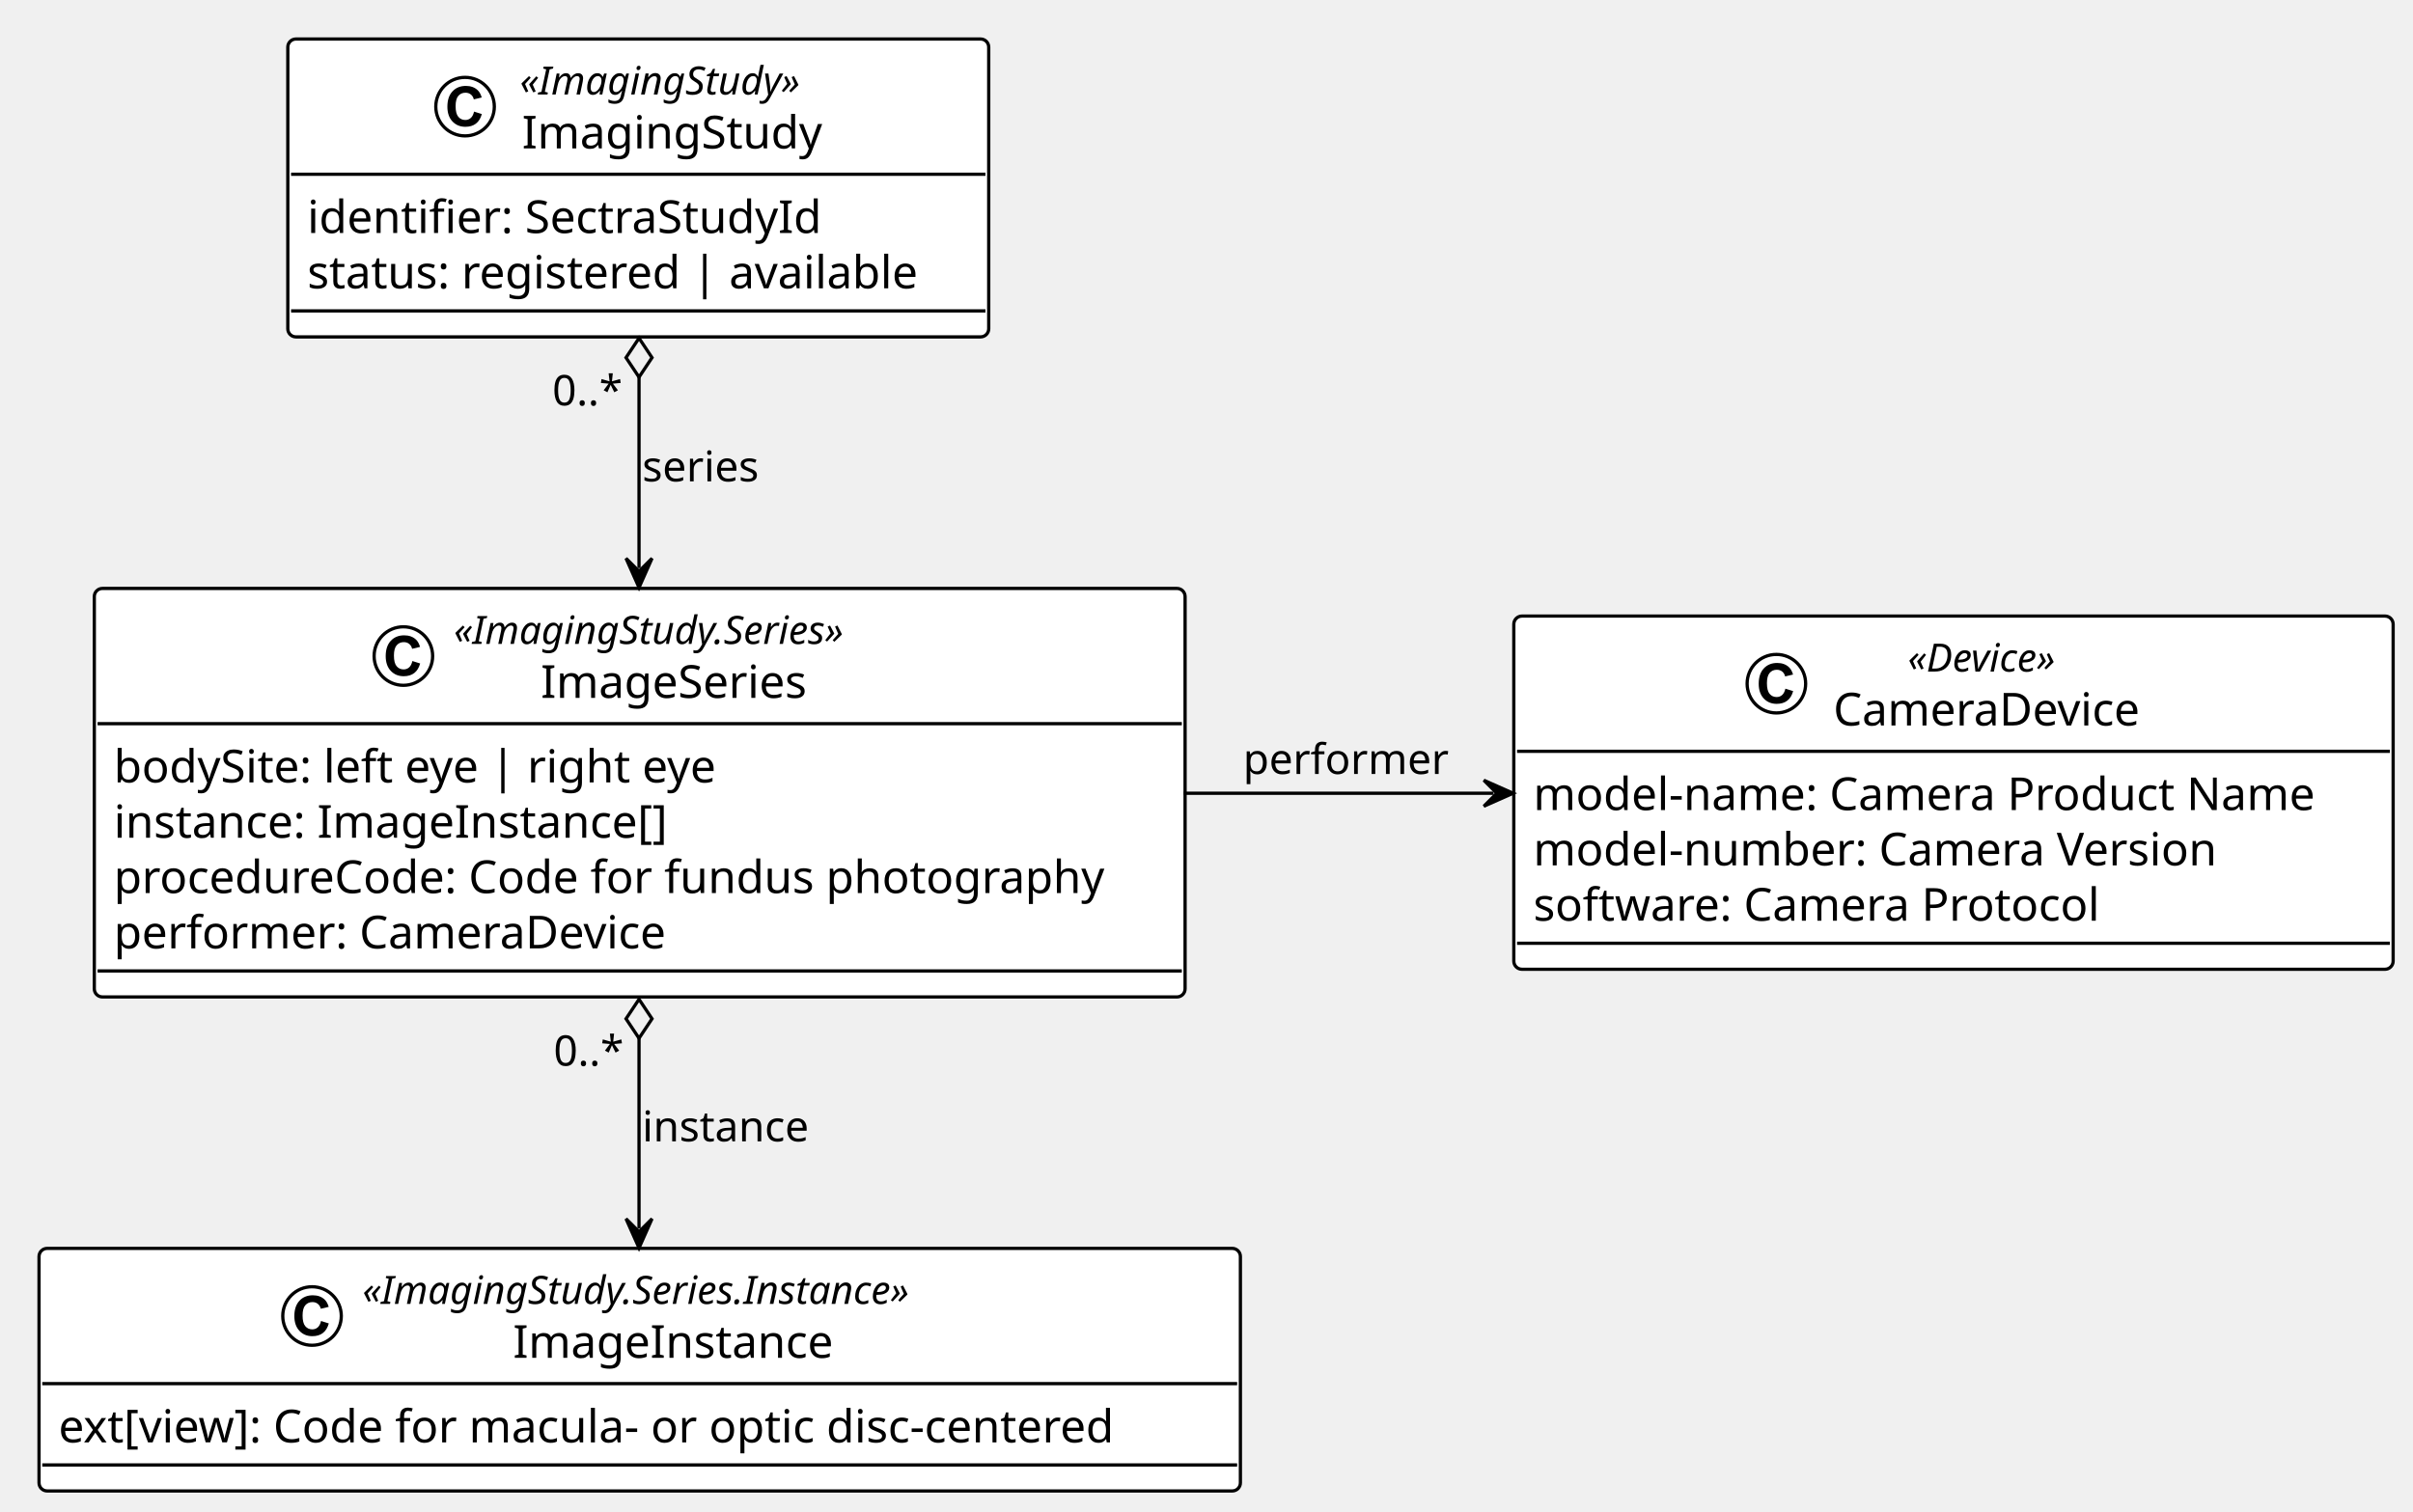
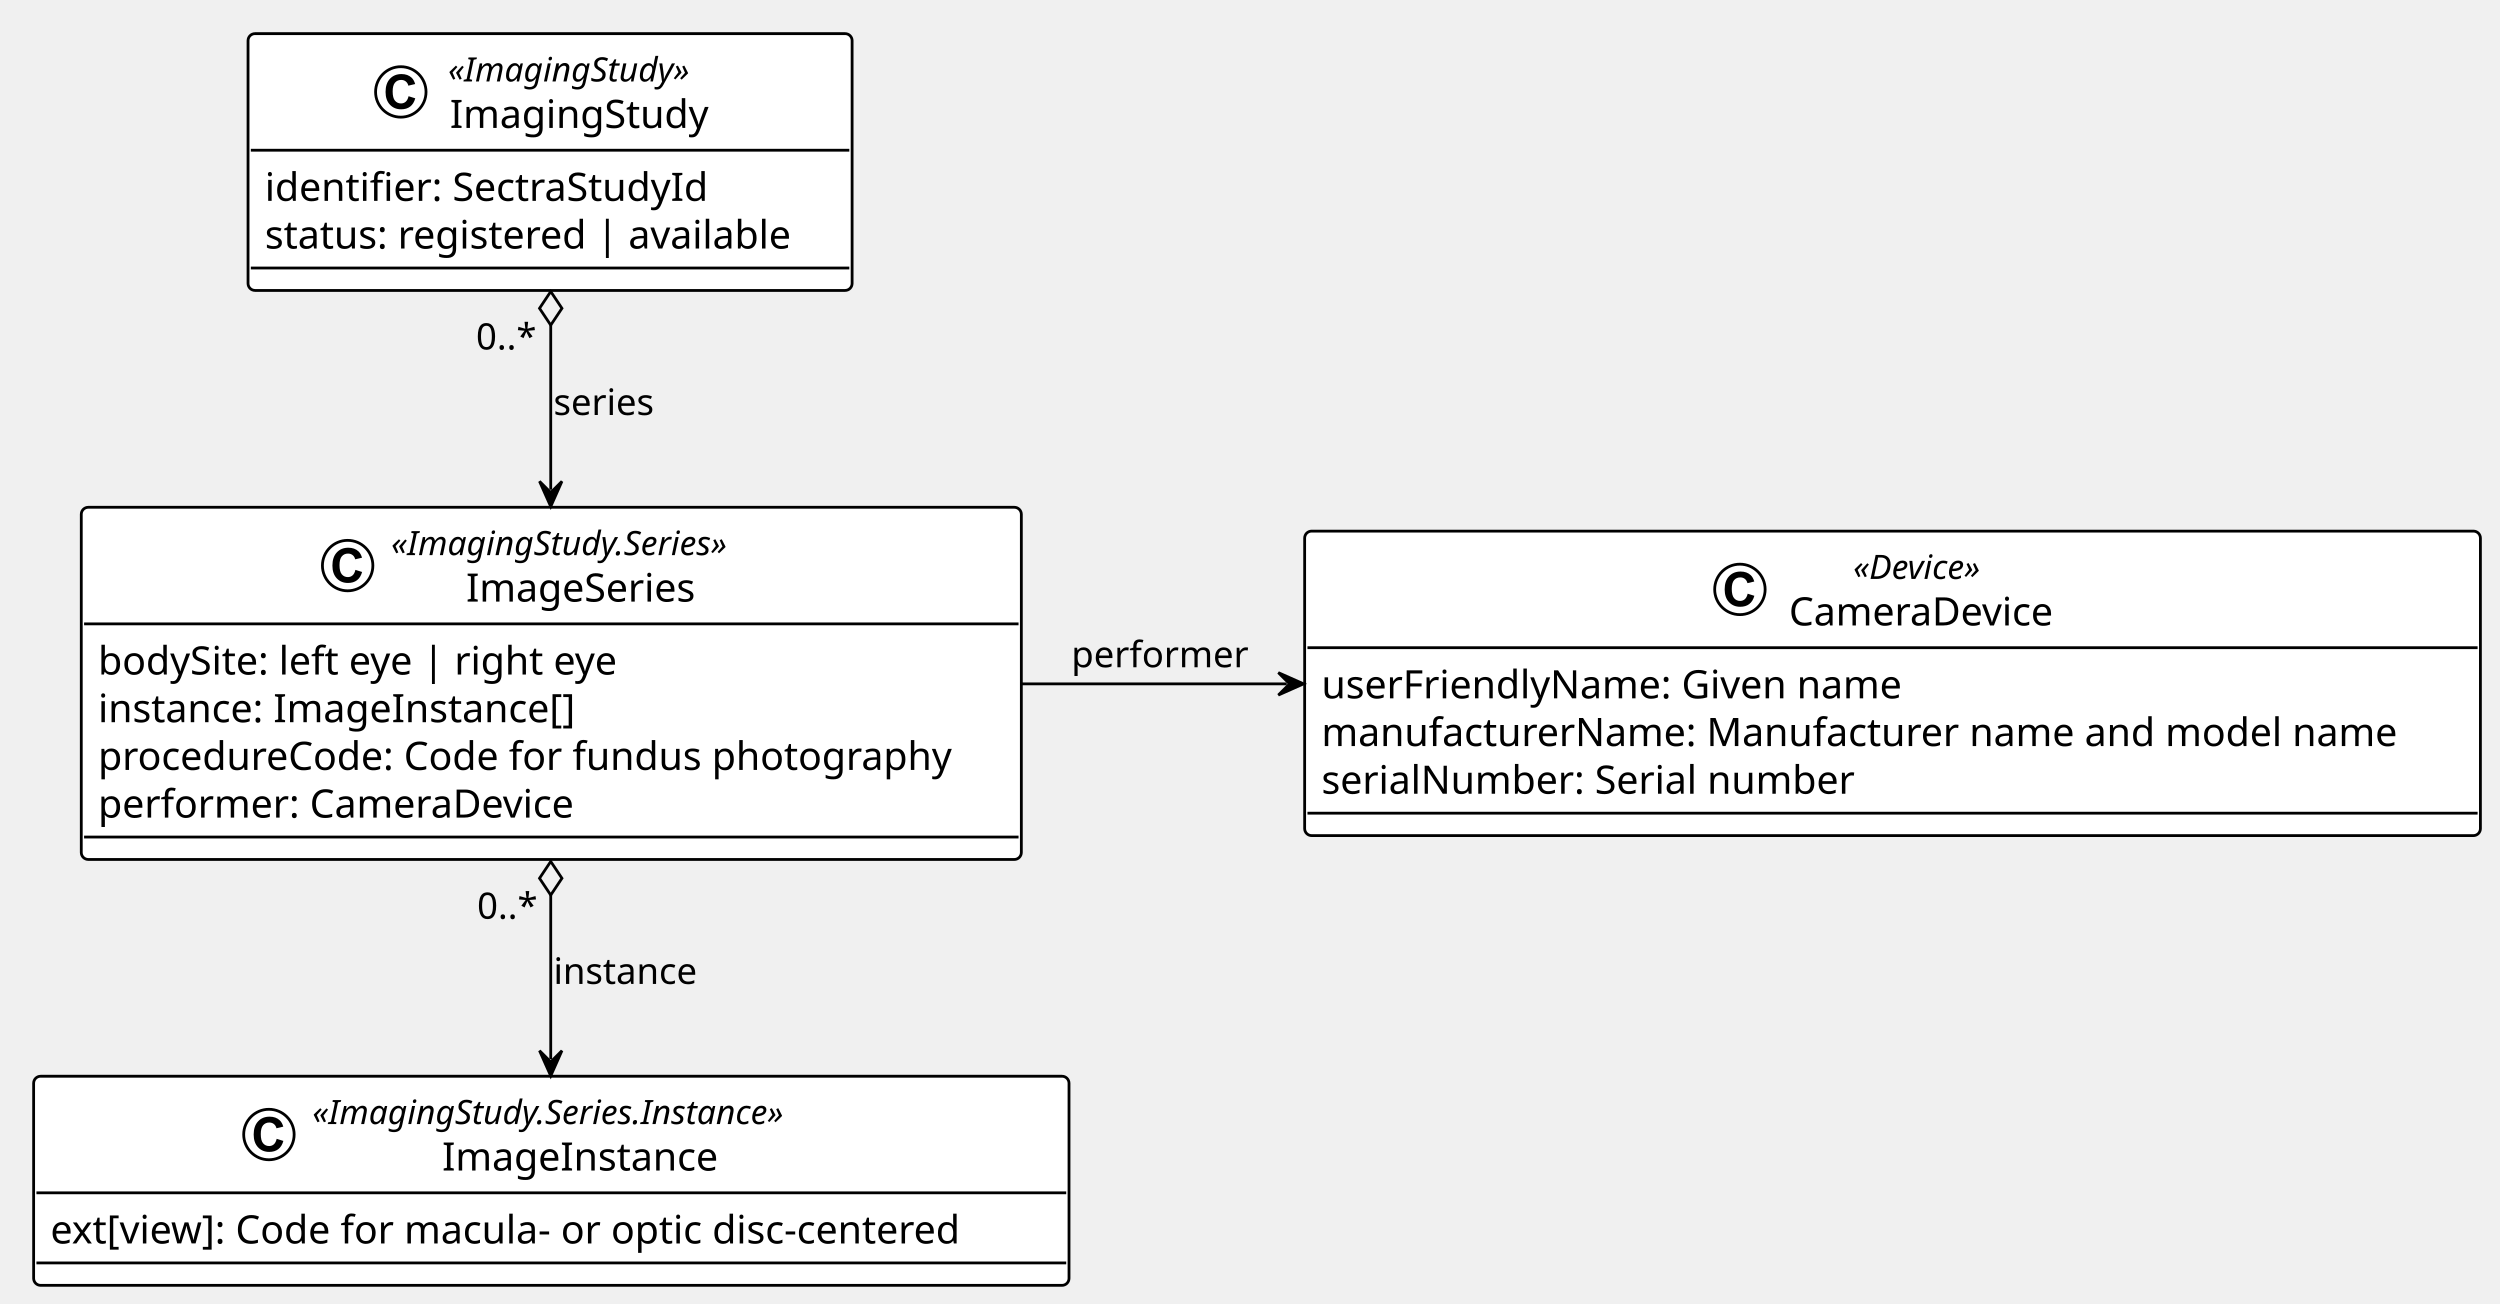
- <svg xmlns="http://www.w3.org/2000/svg" contentStyleType="text/css" data-diagram-type="CLASS" height="465px" preserveAspectRatio="none" style="width:742px;height:465px;background:#FFFFFF;" version="1.1" viewBox="0 0 742 465" width="742px" zoomAndPan="magnify">
+ <svg xmlns="http://www.w3.org/2000/svg" contentStyleType="text/css" data-diagram-type="CLASS" height="465px" preserveAspectRatio="none" style="width:892px;height:465px;background:#FFFFFF;" version="1.1" viewBox="0 0 892 465" width="892px" zoomAndPan="magnify">
  <defs />
  <g>
    <g class="entity" data-entity="is" data-source-line="3" data-uid="ent0002" id="entity_is">
      <rect fill="#FFFFFF" height="91.628" rx="2.5" ry="2.5" style="stroke:#000000;stroke-width:1;" width="215.533" x="88.5" y="12" />
      <ellipse cx="143.007" cy="32.799" fill="#FFFFFF" rx="9" ry="9" style="stroke:#000000;stroke-width:1;" />
      <path d="M145.773,34.331 L148.164,35.081 Q147.617,37.065 146.335,38.034 Q145.07,39.002 143.101,39.002 Q140.679,39.002 139.117,37.346 Q137.57,35.69 137.57,32.815 Q137.57,29.784 139.132,28.112 Q140.695,26.424 143.257,26.424 Q145.492,26.424 146.882,27.737 Q147.71,28.518 148.132,29.987 L145.695,30.565 Q145.476,29.612 144.789,29.065 Q144.117,28.518 143.132,28.518 Q141.773,28.518 140.929,29.502 Q140.101,30.471 140.101,32.643 Q140.101,34.94 140.929,35.924 Q141.757,36.909 143.085,36.909 Q144.07,36.909 144.773,36.284 Q145.476,35.659 145.773,34.331 Z " fill="#000000" />
      <text fill="#000000" font-family="Verdana" font-size="12" font-style="italic" lengthAdjust="spacing" textLength="100.301" x="159.866" y="29.064">«ImagingStudy»</text>
      <text fill="#000000" font-family="Verdana" font-size="14" lengthAdjust="spacing" textLength="99.019" x="160.507" y="45.659">ImagingStudy</text>
      <line style="stroke:#000000;stroke-width:1;" x1="89.5" x2="303.033" y1="53.599" y2="53.599" />
      <text fill="#000000" font-family="Verdana" font-size="14" lengthAdjust="spacing" textLength="174.152" x="94.5" y="71.674">identifier: SectraStudyId</text>
      <text fill="#000000" font-family="Verdana" font-size="14" lengthAdjust="spacing" textLength="203.533" x="94.5" y="88.689">status: registered | available</text>
      <line style="stroke:#000000;stroke-width:1;" x1="89.5" x2="303.033" y1="95.628" y2="95.628" />
    </g>
    <g class="entity" data-entity="iss" data-source-line="8" data-uid="ent0003" id="entity_iss">
      <rect fill="#FFFFFF" height="125.657" rx="2.5" ry="2.5" style="stroke:#000000;stroke-width:1;" width="335.415" x="29" y="181" />
      <ellipse cx="124.041" cy="201.799" fill="#FFFFFF" rx="9" ry="9" style="stroke:#000000;stroke-width:1;" />
      <path d="M126.807,203.331 L129.198,204.081 Q128.651,206.065 127.37,207.034 Q126.104,208.002 124.135,208.002 Q121.713,208.002 120.151,206.346 Q118.604,204.69 118.604,201.815 Q118.604,198.784 120.166,197.112 Q121.729,195.424 124.291,195.424 Q126.526,195.424 127.916,196.737 Q128.745,197.518 129.167,198.987 L126.729,199.565 Q126.51,198.612 125.823,198.065 Q125.151,197.518 124.166,197.518 Q122.807,197.518 121.963,198.502 Q121.135,199.471 121.135,201.643 Q121.135,203.94 121.963,204.924 Q122.791,205.909 124.12,205.909 Q125.104,205.909 125.807,205.284 Q126.51,204.659 126.807,203.331 Z " fill="#000000" />
      <text fill="#000000" font-family="Verdana" font-size="12" font-style="italic" lengthAdjust="spacing" textLength="141.832" x="139.542" y="198.065">«ImagingStudy.Series»</text>
      <text fill="#000000" font-family="Verdana" font-size="14" lengthAdjust="spacing" textLength="88.341" x="166.287" y="214.659">ImageSeries</text>
      <line style="stroke:#000000;stroke-width:1;" x1="30" x2="363.415" y1="222.599" y2="222.599" />
      <text fill="#000000" font-family="Verdana" font-size="14" lengthAdjust="spacing" textLength="204.285" x="35" y="240.674">bodySite: left eye | right eye</text>
      <text fill="#000000" font-family="Verdana" font-size="14" lengthAdjust="spacing" textLength="187.852" x="35" y="257.688">instance: ImageInstance[]</text>
      <text fill="#000000" font-family="Verdana" font-size="14" lengthAdjust="spacing" textLength="323.415" x="35" y="274.703">procedureCode: Code for fundus photography</text>
      <text fill="#000000" font-family="Verdana" font-size="14" lengthAdjust="spacing" textLength="183.053" x="35" y="291.718">performer: CameraDevice</text>
      <line style="stroke:#000000;stroke-width:1;" x1="30" x2="363.415" y1="298.657" y2="298.657" />
    </g>
    <g class="entity" data-entity="issi" data-source-line="15" data-uid="ent0004" id="entity_issi">
      <rect fill="#FFFFFF" height="74.613" rx="2.5" ry="2.5" style="stroke:#000000;stroke-width:1;" width="369.424" x="12" y="384" />
      <ellipse cx="95.95" cy="404.799" fill="#FFFFFF" rx="9" ry="9" style="stroke:#000000;stroke-width:1;" />
      <path d="M98.716,406.331 L101.106,407.081 Q100.56,409.065 99.278,410.034 Q98.013,411.002 96.044,411.002 Q93.622,411.002 92.06,409.346 Q90.513,407.69 90.513,404.815 Q90.513,401.784 92.075,400.112 Q93.638,398.424 96.2,398.424 Q98.435,398.424 99.825,399.737 Q100.653,400.518 101.075,401.987 L98.638,402.565 Q98.419,401.612 97.731,401.065 Q97.06,400.518 96.075,400.518 Q94.716,400.518 93.872,401.502 Q93.044,402.471 93.044,404.643 Q93.044,406.94 93.872,407.924 Q94.7,408.909 96.028,408.909 Q97.013,408.909 97.716,408.284 Q98.419,407.659 98.716,406.331 Z " fill="#000000" />
      <text fill="#000000" font-family="Verdana" font-size="12" font-style="italic" lengthAdjust="spacing" textLength="198.023" x="111.45" y="401.065">«ImagingStudy.Series.Instance»</text>
      <text fill="#000000" font-family="Verdana" font-size="14" lengthAdjust="spacing" textLength="105.444" x="157.74" y="417.659">ImageInstance</text>
      <line style="stroke:#000000;stroke-width:1;" x1="13" x2="380.424" y1="425.599" y2="425.599" />
      <text fill="#000000" font-family="Verdana" font-size="14" lengthAdjust="spacing" textLength="357.424" x="18" y="443.674">ext[view]: Code for macula- or optic disc-centered</text>
      <line style="stroke:#000000;stroke-width:1;" x1="13" x2="380.424" y1="450.613" y2="450.613" />
    </g>
    <g class="entity" data-entity="CameraDevice" data-source-line="19" data-uid="ent0005" id="entity_CameraDevice">
-       <rect fill="#FFFFFF" height="108.643" rx="2.5" ry="2.5" style="stroke:#000000;stroke-width:1;" width="270.392" x="465.5" y="189.5" />
-       <ellipse cx="546.24" cy="210.299" fill="#FFFFFF" rx="9" ry="9" style="stroke:#000000;stroke-width:1;" />
-       <path d="M549.006,211.831 L551.396,212.581 Q550.85,214.565 549.568,215.534 Q548.303,216.502 546.334,216.502 Q543.912,216.502 542.35,214.846 Q540.803,213.19 540.803,210.315 Q540.803,207.284 542.365,205.612 Q543.928,203.924 546.49,203.924 Q548.725,203.924 550.115,205.237 Q550.943,206.018 551.365,207.487 L548.928,208.065 Q548.709,207.112 548.021,206.565 Q547.35,206.018 546.365,206.018 Q545.006,206.018 544.162,207.002 Q543.334,207.971 543.334,210.143 Q543.334,212.44 544.162,213.424 Q544.99,214.409 546.318,214.409 Q547.303,214.409 548.006,213.784 Q548.709,213.159 549.006,211.831 Z " fill="#000000" />
-       <text fill="#000000" font-family="Verdana" font-size="12" font-style="italic" lengthAdjust="spacing" textLength="55.588" x="586.652" y="206.565">«Device»</text>
-       <text fill="#000000" font-family="Verdana" font-size="14" lengthAdjust="spacing" textLength="101.411" x="563.74" y="223.159">CameraDevice</text>
-       <line style="stroke:#000000;stroke-width:1;" x1="466.5" x2="734.892" y1="231.099" y2="231.099" />
-       <text fill="#000000" font-family="Verdana" font-size="14" lengthAdjust="spacing" textLength="258.392" x="471.5" y="249.174">model-name: Camera Product Name</text>
-       <text fill="#000000" font-family="Verdana" font-size="14" lengthAdjust="spacing" textLength="226.851" x="471.5" y="266.188">model-number: Camera Version</text>
-       <text fill="#000000" font-family="Verdana" font-size="14" lengthAdjust="spacing" textLength="187.694" x="471.5" y="283.203">software: Camera Protocol</text>
-       <line style="stroke:#000000;stroke-width:1;" x1="466.5" x2="734.892" y1="290.143" y2="290.143" />
+       <rect fill="#FFFFFF" height="108.643" rx="2.5" ry="2.5" style="stroke:#000000;stroke-width:1;" width="419.511" x="465.5" y="189.5" />
+       <ellipse cx="620.8" cy="210.299" fill="#FFFFFF" rx="9" ry="9" style="stroke:#000000;stroke-width:1;" />
+       <path d="M623.565,211.831 L625.956,212.581 Q625.409,214.565 624.128,215.534 Q622.862,216.502 620.894,216.502 Q618.472,216.502 616.909,214.846 Q615.362,213.19 615.362,210.315 Q615.362,207.284 616.925,205.612 Q618.487,203.924 621.05,203.924 Q623.284,203.924 624.675,205.237 Q625.503,206.018 625.925,207.487 L623.487,208.065 Q623.269,207.112 622.581,206.565 Q621.909,206.018 620.925,206.018 Q619.565,206.018 618.722,207.002 Q617.894,207.971 617.894,210.143 Q617.894,212.44 618.722,213.424 Q619.55,214.409 620.878,214.409 Q621.862,214.409 622.565,213.784 Q623.269,213.159 623.565,211.831 Z " fill="#000000" />
+       <text fill="#000000" font-family="Verdana" font-size="12" font-style="italic" lengthAdjust="spacing" textLength="55.588" x="661.211" y="206.565">«Device»</text>
+       <text fill="#000000" font-family="Verdana" font-size="14" lengthAdjust="spacing" textLength="101.411" x="638.3" y="223.159">CameraDevice</text>
+       <line style="stroke:#000000;stroke-width:1;" x1="466.5" x2="884.011" y1="231.099" y2="231.099" />
+       <text fill="#000000" font-family="Verdana" font-size="14" lengthAdjust="spacing" textLength="222.824" x="471.5" y="249.174">userFriendlyName: Given name</text>
+       <text fill="#000000" font-family="Verdana" font-size="14" lengthAdjust="spacing" textLength="407.511" x="471.5" y="266.188">manufacturerName: Manufacturer name and model name</text>
+       <text fill="#000000" font-family="Verdana" font-size="14" lengthAdjust="spacing" textLength="204.237" x="471.5" y="283.203">serialNumber: Serial number</text>
+       <line style="stroke:#000000;stroke-width:1;" x1="466.5" x2="884.011" y1="290.143" y2="290.143" />
    </g>
    <g class="link" data-entity-1="is" data-entity-2="iss" data-source-line="25" data-uid="lnk6" id="link_is_iss">
      <path codeLine="25" d="M196.5,116.01 C196.5,139.1 196.5,149.58 196.5,174.74" fill="none" id="is-iss" style="stroke:#000000;stroke-width:1;" />
      <polygon fill="none" points="196.5,104.01,192.5,110.01,196.5,116.01,200.5,110.01,196.5,104.01" style="stroke:#000000;stroke-width:1;" />
      <polygon fill="#000000" points="196.5,180.74,200.5,171.74,196.5,175.74,192.5,171.74,196.5,180.74" style="stroke:#000000;stroke-width:1;" />
      <text fill="#000000" font-family="Verdana" font-size="13" lengthAdjust="spacing" textLength="38.149" x="197.5" y="148.07">series</text>
      <text fill="#000000" font-family="Verdana" font-size="13" lengthAdjust="spacing" textLength="25.987" x="169.844" y="124.687">0..*</text>
    </g>
    <g class="link" data-entity-1="iss" data-entity-2="issi" data-source-line="26" data-uid="lnk7" id="link_iss_issi">
      <path codeLine="26" d="M196.5,319.37 C196.5,344.98 196.5,355.76 196.5,377.88" fill="none" id="iss-issi" style="stroke:#000000;stroke-width:1;" />
      <polygon fill="none" points="196.5,307.37,192.5,313.37,196.5,319.37,200.5,313.37,196.5,307.37" style="stroke:#000000;stroke-width:1;" />
      <polygon fill="#000000" points="196.5,383.88,200.5,374.88,196.5,378.88,192.5,374.88,196.5,383.88" style="stroke:#000000;stroke-width:1;" />
      <text fill="#000000" font-family="Verdana" font-size="13" lengthAdjust="spacing" textLength="54.241" x="197.5" y="351.07">instance</text>
      <text fill="#000000" font-family="Verdana" font-size="13" lengthAdjust="spacing" textLength="25.987" x="170.24" y="327.807">0..*</text>
    </g>
    <g class="link" data-entity-1="iss" data-entity-2="CameraDevice" data-source-line="27" data-uid="lnk8" id="link_iss_CameraDevice">
-       <path codeLine="27" d="M364.03,244 C397.76,244 426.82,244 459.28,244" fill="none" id="iss-to-CameraDevice" style="stroke:#000000;stroke-width:1;" />
-       <polygon fill="#000000" points="465.28,244,456.28,240,460.28,244,456.28,248,465.28,244" style="stroke:#000000;stroke-width:1;" />
+       <path codeLine="27" d="M364.03,244 C396.67,244 425.29,244 459.11,244" fill="none" id="iss-to-CameraDevice" style="stroke:#000000;stroke-width:1;" />
+       <polygon fill="#000000" points="465.11,244,456.11,240,460.11,244,456.11,248,465.11,244" style="stroke:#000000;stroke-width:1;" />
      <text fill="#000000" font-family="Verdana" font-size="13" lengthAdjust="spacing" textLength="65.336" x="382.25" y="238.07">performer</text>
    </g>
  </g>
</svg>
